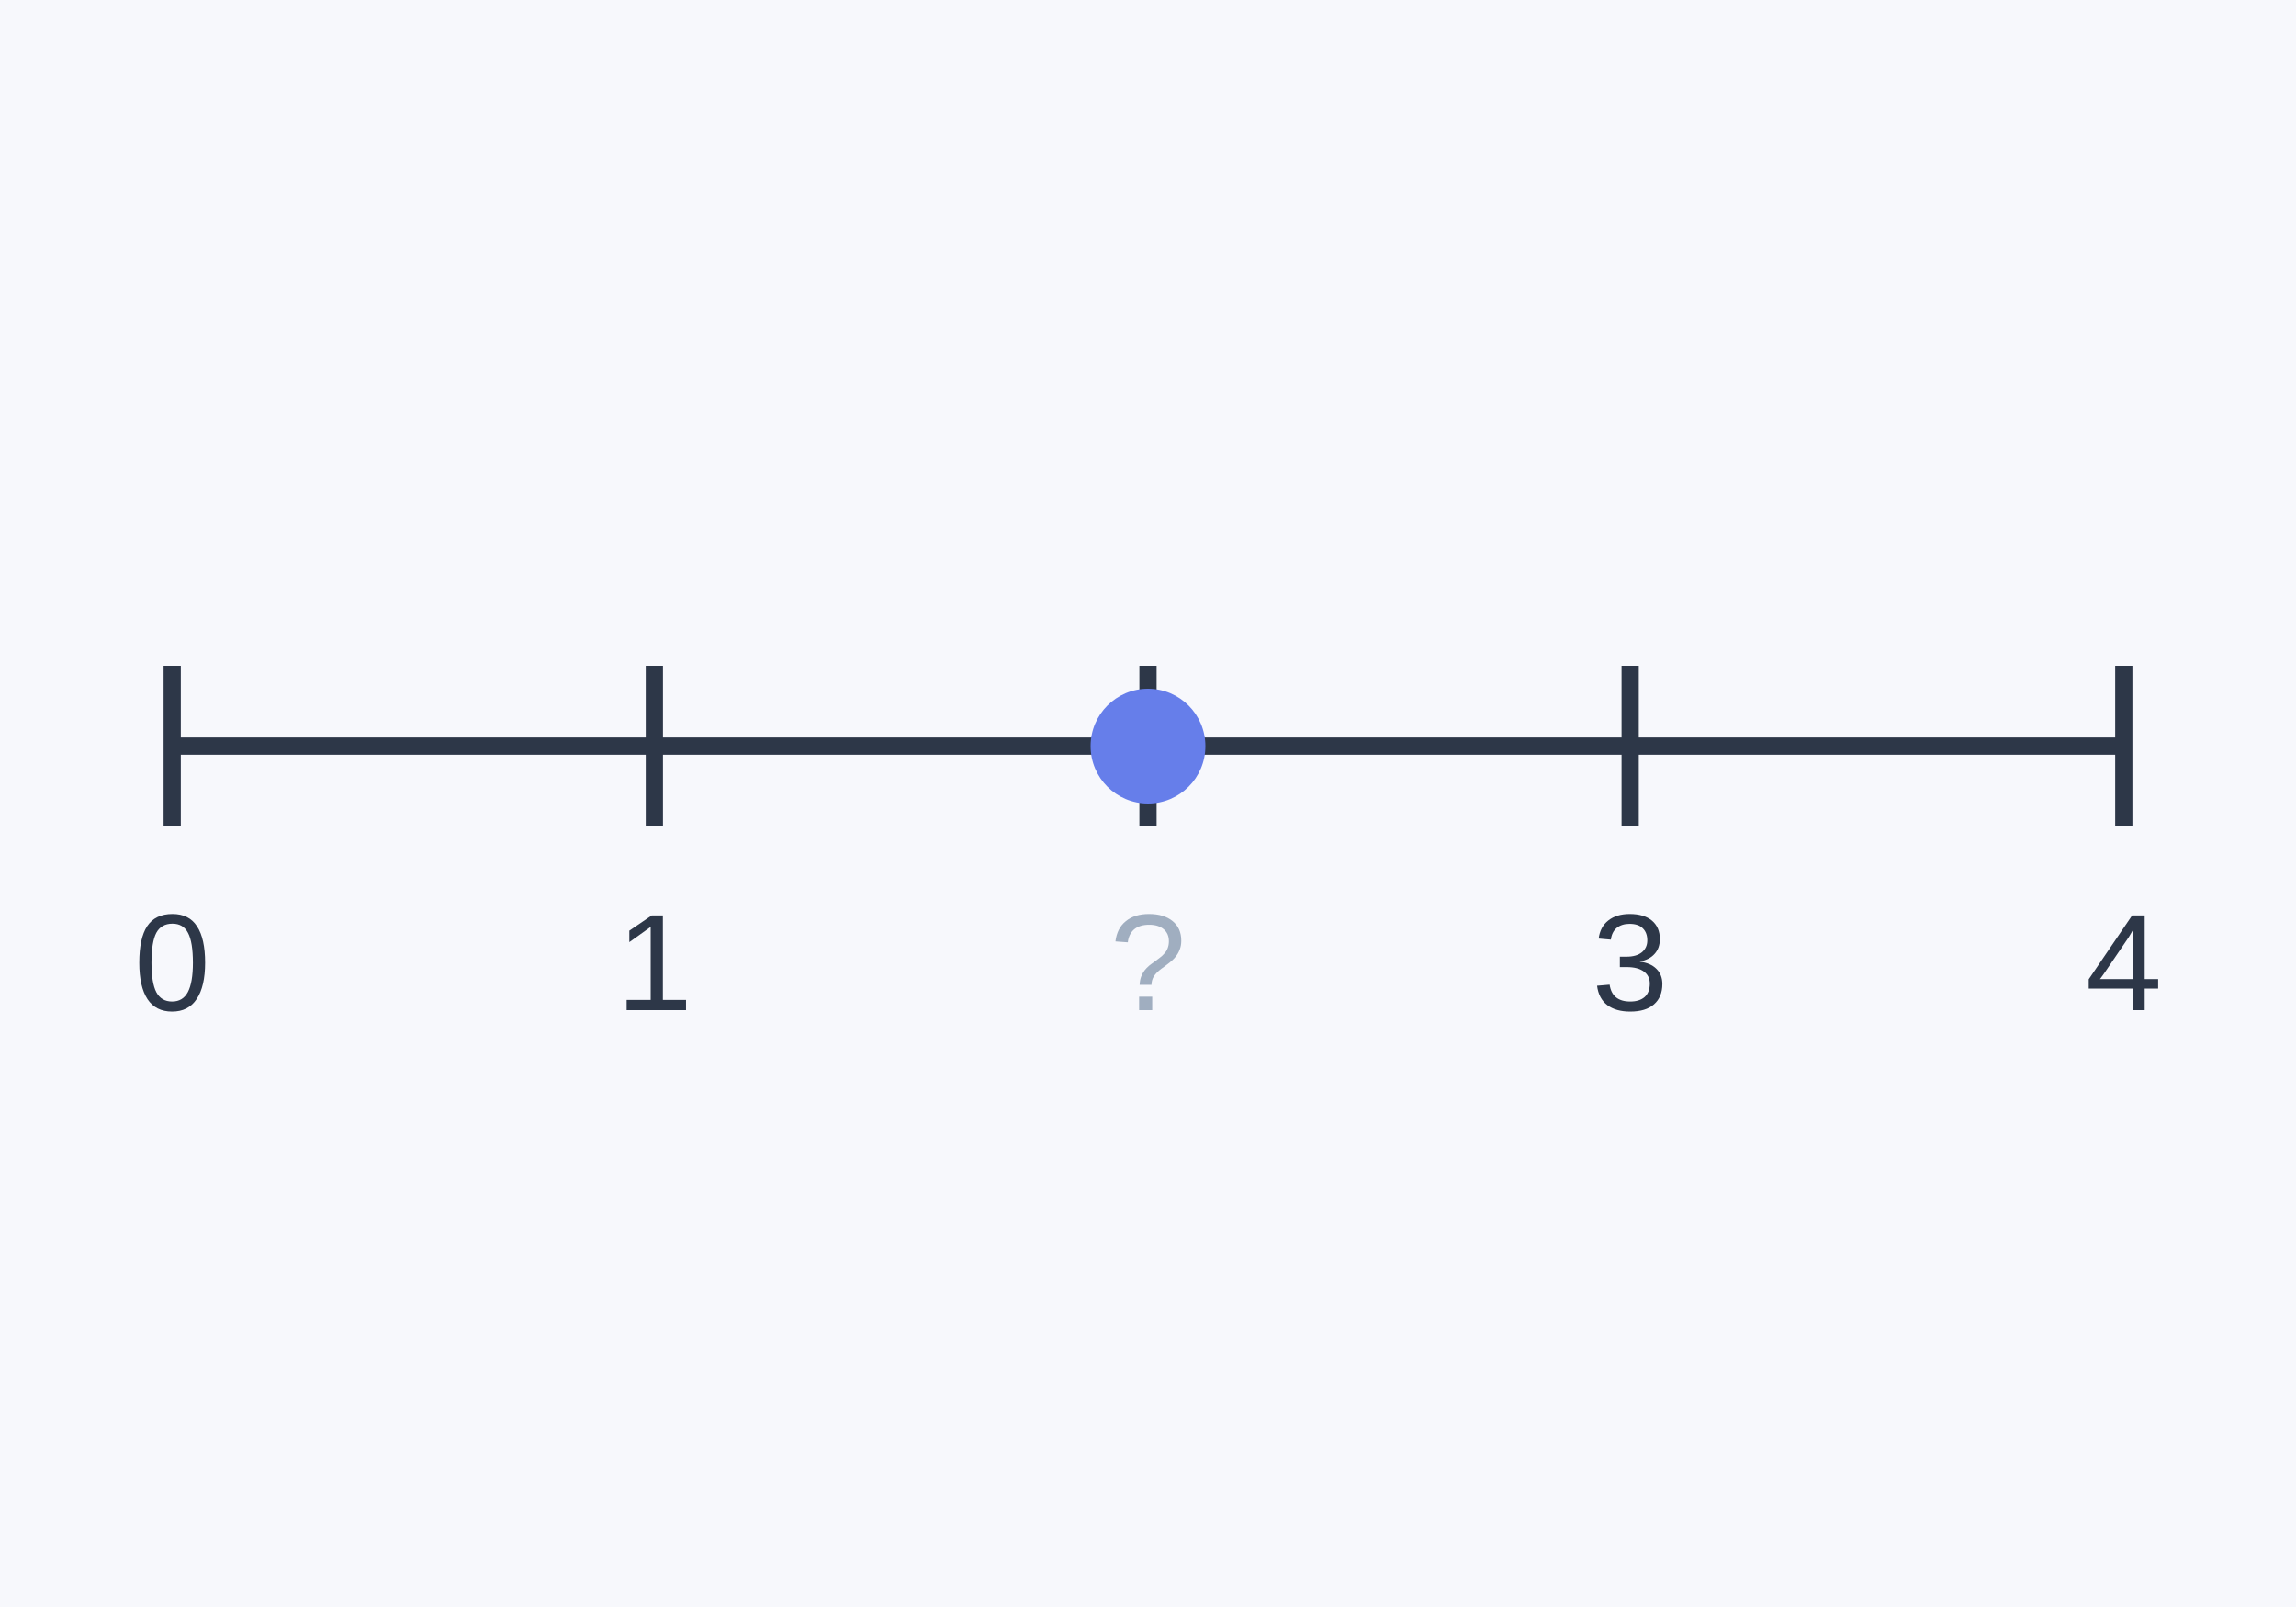
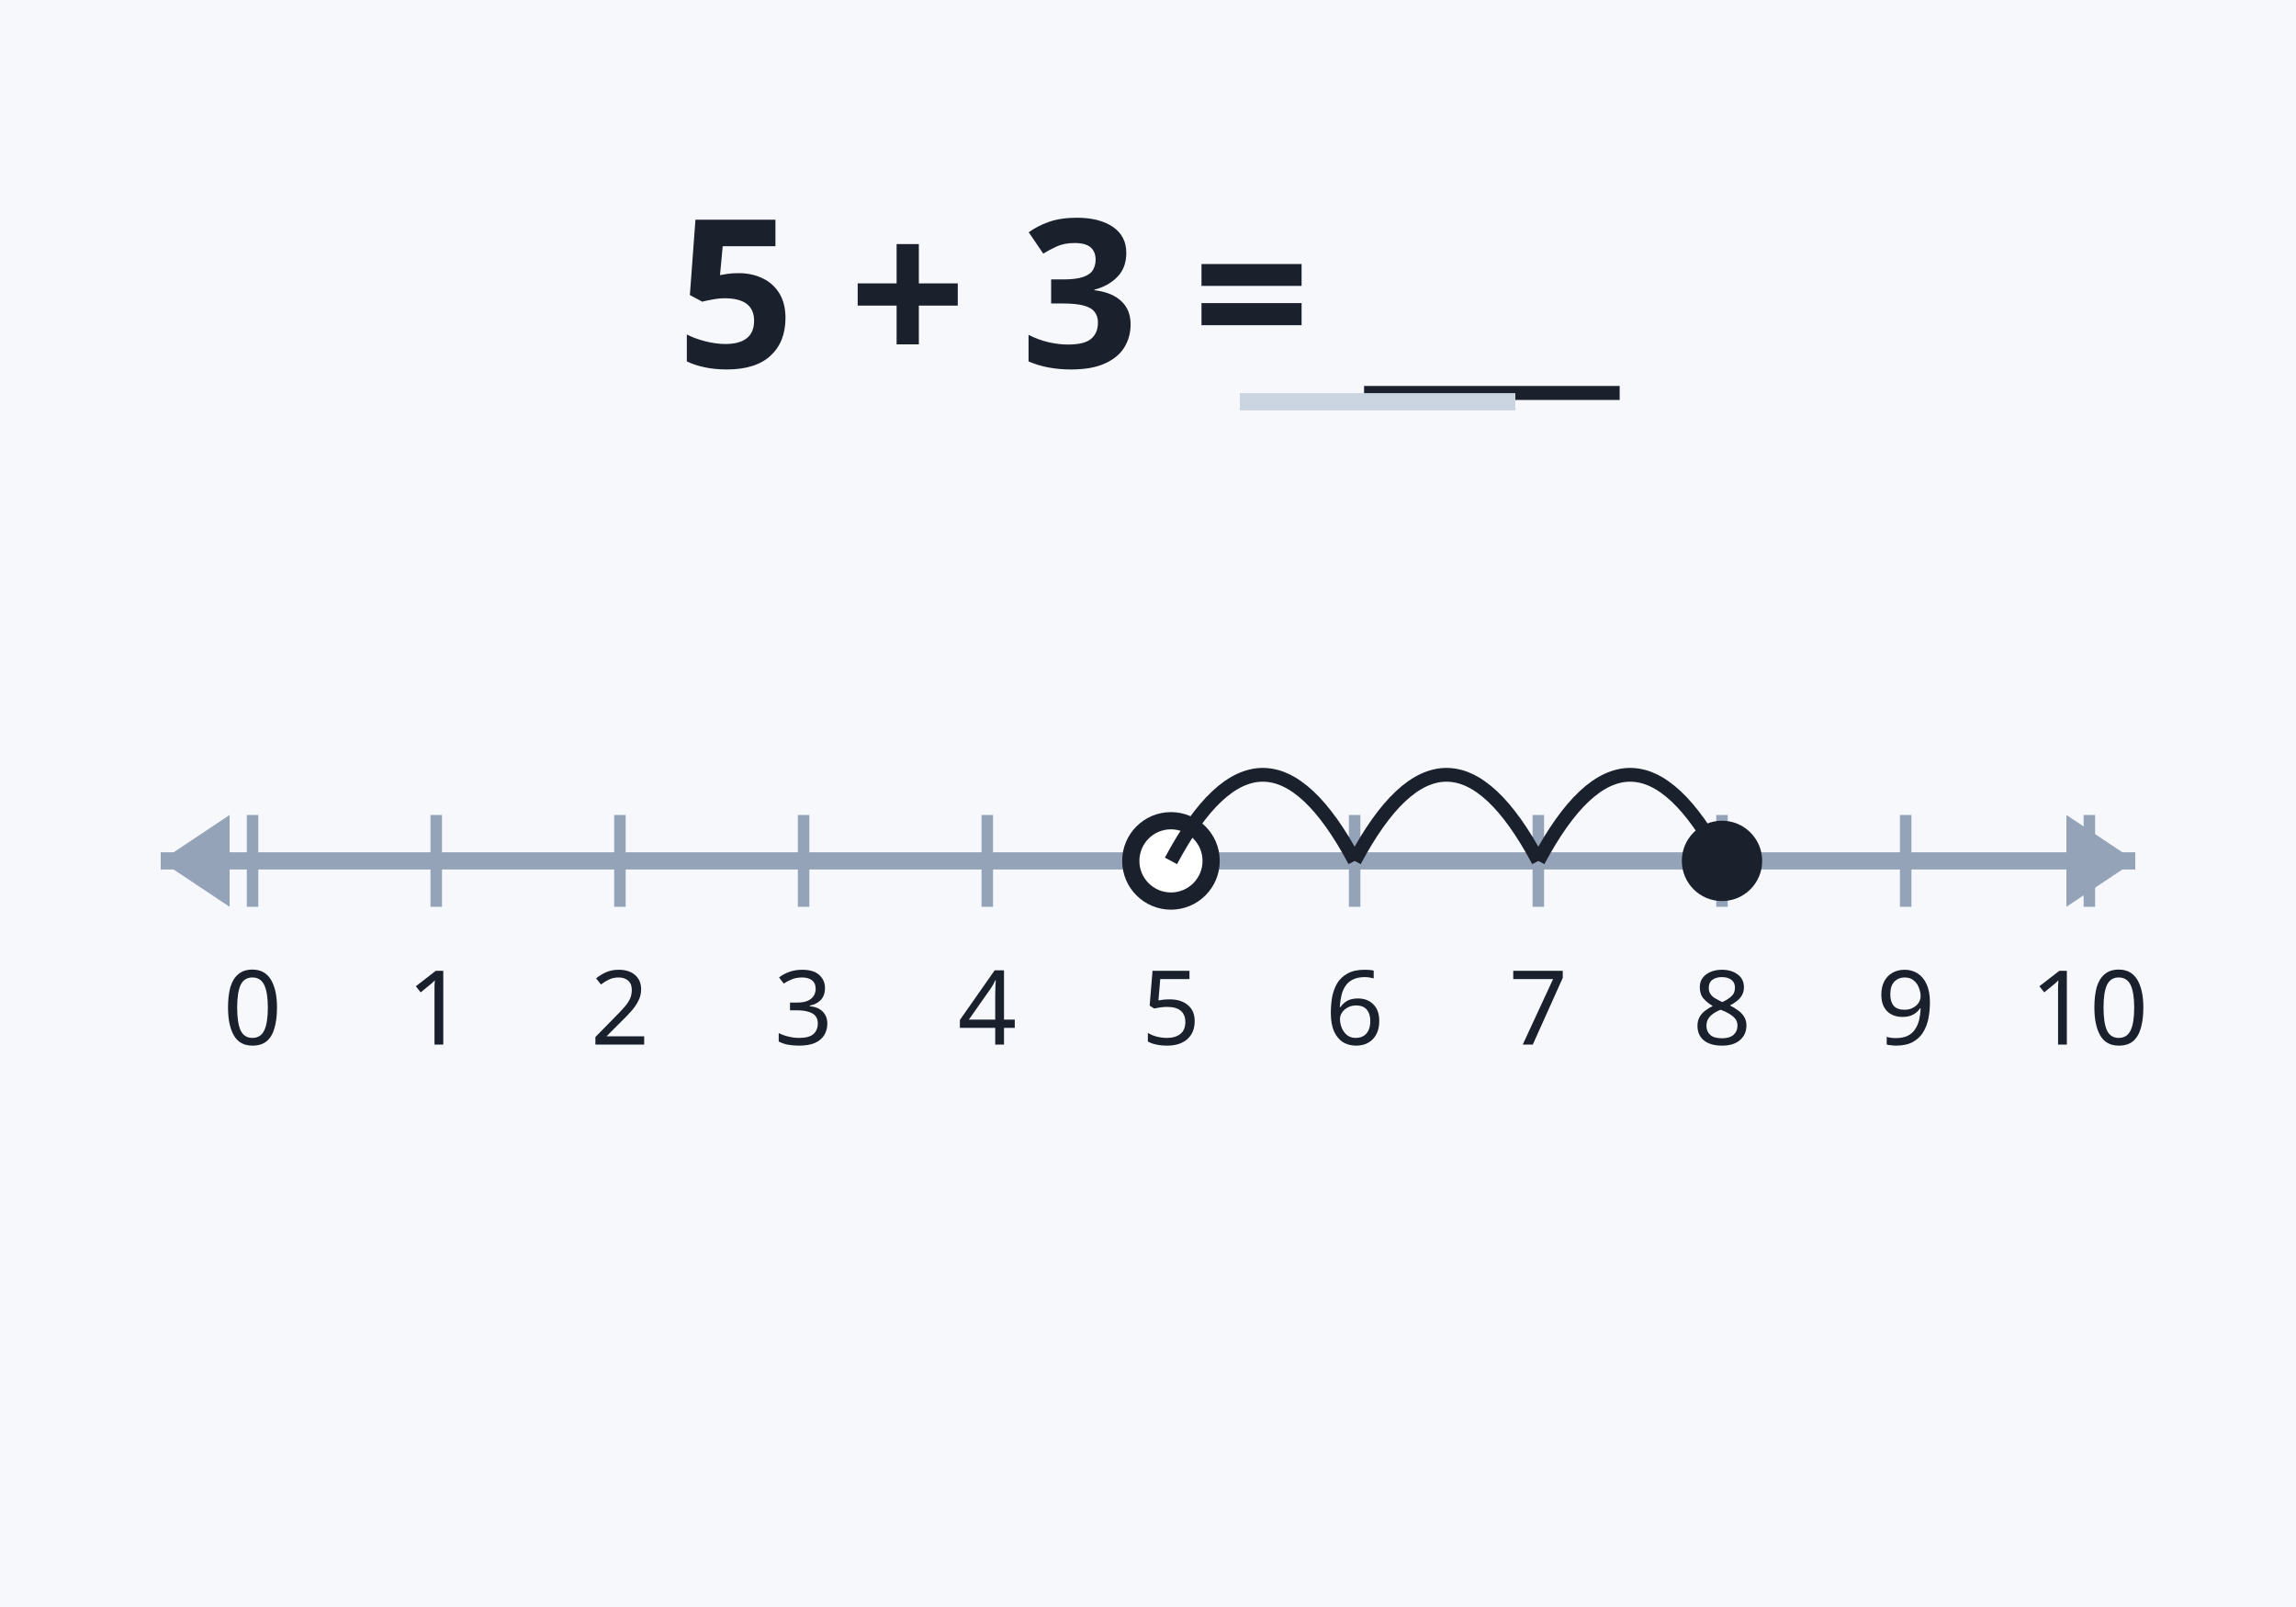
<svg xmlns="http://www.w3.org/2000/svg" viewBox="0 0 200 140">
  <rect width="200" height="140" fill="#f7f8fc" />
-   <line x1="15" y1="65" x2="185" y2="65" stroke="#2d3748" stroke-width="1.5" />
-   <line x1="15" y1="58" x2="15" y2="72" stroke="#2d3748" stroke-width="1.5" />
-   <text x="15" y="88" text-anchor="middle" font-size="12" fill="#2d3748" font-family="Arial">0</text>
-   <line x1="57" y1="58" x2="57" y2="72" stroke="#2d3748" stroke-width="1.5" />
-   <text x="57" y="88" text-anchor="middle" font-size="12" fill="#2d3748" font-family="Arial">1</text>
-   <line x1="100" y1="58" x2="100" y2="72" stroke="#2d3748" stroke-width="1.5" />
-   <text x="100" y="88" text-anchor="middle" font-size="12" fill="#a0aec0" font-family="Arial">?</text>
-   <line x1="142" y1="58" x2="142" y2="72" stroke="#2d3748" stroke-width="1.5" />
-   <text x="142" y="88" text-anchor="middle" font-size="12" fill="#2d3748" font-family="Arial">3</text>
-   <line x1="185" y1="58" x2="185" y2="72" stroke="#2d3748" stroke-width="1.5" />
-   <text x="185" y="88" text-anchor="middle" font-size="12" fill="#2d3748" font-family="Arial">4</text>
-   <circle cx="100" cy="65" r="5" fill="#667eea" />
+   <text x="100" y="32" text-anchor="middle" font-size="18" font-weight="700" fill="#1a202c" font-family="'Google Sans Flex', sans-serif">5 + 3 = <tspan fill="#1a202c">___</tspan>
+   </text>
+   <line x1="108" y1="35" x2="132" y2="35" stroke="#cbd5e1" stroke-width="1.5" />
+   <line x1="14" y1="75" x2="186" y2="75" stroke="#94a3b8" stroke-width="1.5" />
+   <polygon points="14,75 20,71 20,79" fill="#94a3b8" />
+   <polygon points="186,75 180,71 180,79" fill="#94a3b8" />
+   <line x1="22" y1="71" x2="22" y2="79" stroke="#94a3b8" stroke-width="1" />
+   <text x="22" y="91" text-anchor="middle" font-size="9" font-weight="500" fill="#1a202c" font-family="Fredoka, sans-serif">0</text>
+   <line x1="38" y1="71" x2="38" y2="79" stroke="#94a3b8" stroke-width="1" />
+   <text x="38" y="91" text-anchor="middle" font-size="9" font-weight="500" fill="#1a202c" font-family="Fredoka, sans-serif">1</text>
+   <line x1="54" y1="71" x2="54" y2="79" stroke="#94a3b8" stroke-width="1" />
+   <text x="54" y="91" text-anchor="middle" font-size="9" font-weight="500" fill="#1a202c" font-family="Fredoka, sans-serif">2</text>
+   <line x1="70" y1="71" x2="70" y2="79" stroke="#94a3b8" stroke-width="1" />
+   <text x="70" y="91" text-anchor="middle" font-size="9" font-weight="500" fill="#1a202c" font-family="Fredoka, sans-serif">3</text>
+   <line x1="86" y1="71" x2="86" y2="79" stroke="#94a3b8" stroke-width="1" />
+   <text x="86" y="91" text-anchor="middle" font-size="9" font-weight="500" fill="#1a202c" font-family="Fredoka, sans-serif">4</text>
+   <line x1="102" y1="71" x2="102" y2="79" stroke="#94a3b8" stroke-width="1" />
+   <text x="102" y="91" text-anchor="middle" font-size="9" font-weight="500" fill="#1a202c" font-family="Fredoka, sans-serif">5</text>
+   <line x1="118" y1="71" x2="118" y2="79" stroke="#94a3b8" stroke-width="1" />
+   <text x="118" y="91" text-anchor="middle" font-size="9" font-weight="500" fill="#1a202c" font-family="Fredoka, sans-serif">6</text>
+   <line x1="134" y1="71" x2="134" y2="79" stroke="#94a3b8" stroke-width="1" />
+   <text x="134" y="91" text-anchor="middle" font-size="9" font-weight="500" fill="#1a202c" font-family="Fredoka, sans-serif">7</text>
+   <line x1="150" y1="71" x2="150" y2="79" stroke="#94a3b8" stroke-width="1" />
+   <text x="150" y="91" text-anchor="middle" font-size="9" font-weight="500" fill="#1a202c" font-family="Fredoka, sans-serif">8</text>
+   <line x1="166" y1="71" x2="166" y2="79" stroke="#94a3b8" stroke-width="1" />
+   <text x="166" y="91" text-anchor="middle" font-size="9" font-weight="500" fill="#1a202c" font-family="Fredoka, sans-serif">9</text>
+   <line x1="182" y1="71" x2="182" y2="79" stroke="#94a3b8" stroke-width="1" />
+   <text x="182" y="91" text-anchor="middle" font-size="9" font-weight="500" fill="#1a202c" font-family="Fredoka, sans-serif">10</text>
+   <circle cx="102" cy="75" r="3.5" fill="#fff" stroke="#1a202c" stroke-width="1.5" />
+   <path d="M102,75 Q110,60 118,75" fill="none" stroke="#1a202c" stroke-width="1.2" />
+   <path d="M118,75 Q126,60 134,75" fill="none" stroke="#1a202c" stroke-width="1.2" />
+   <path d="M134,75 Q142,60 150,75" fill="none" stroke="#1a202c" stroke-width="1.2" />
+   <circle cx="150" cy="75" r="3.5" fill="#1a202c" />
</svg>
